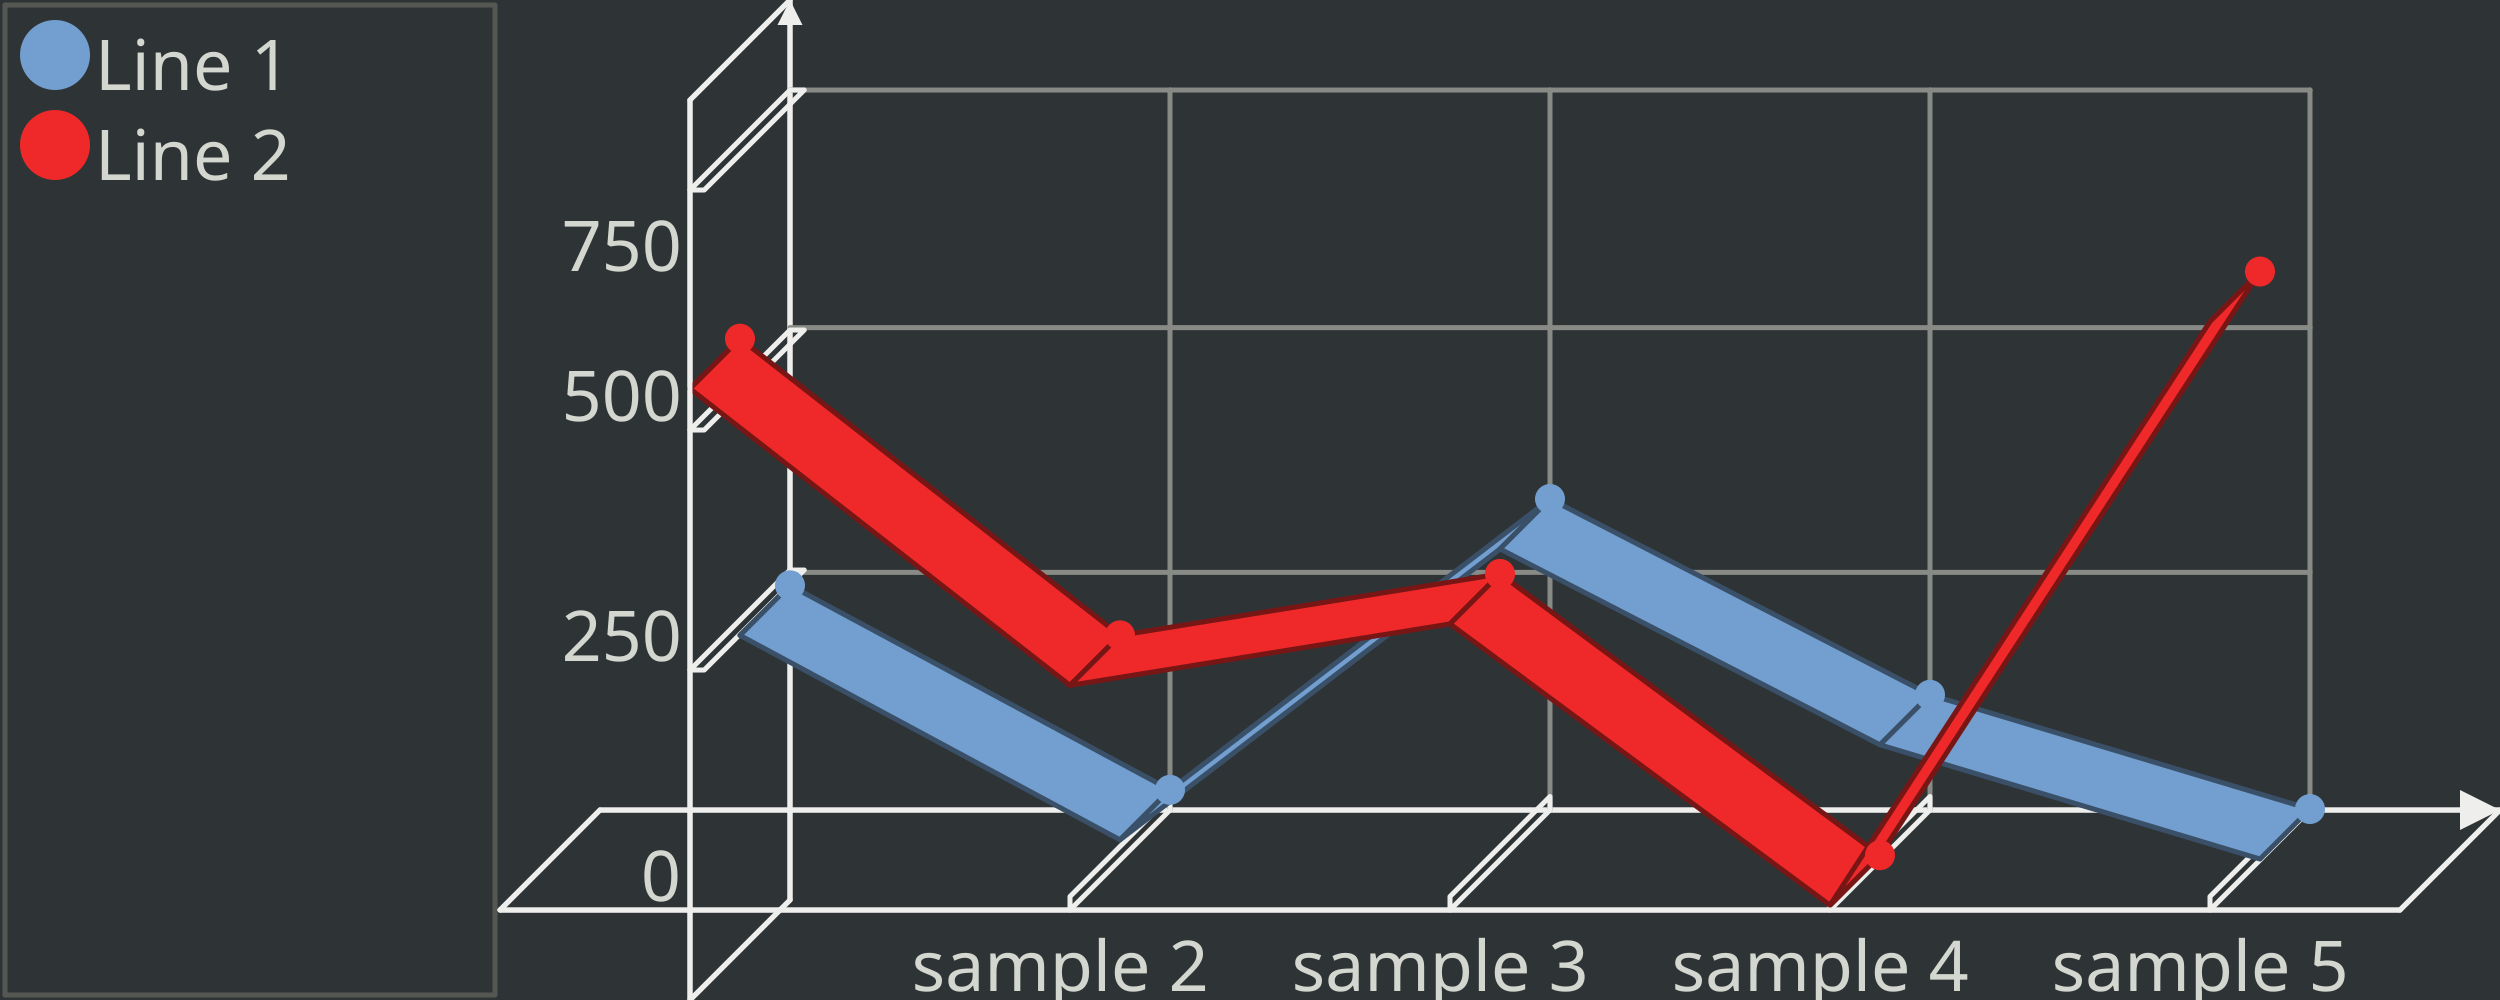
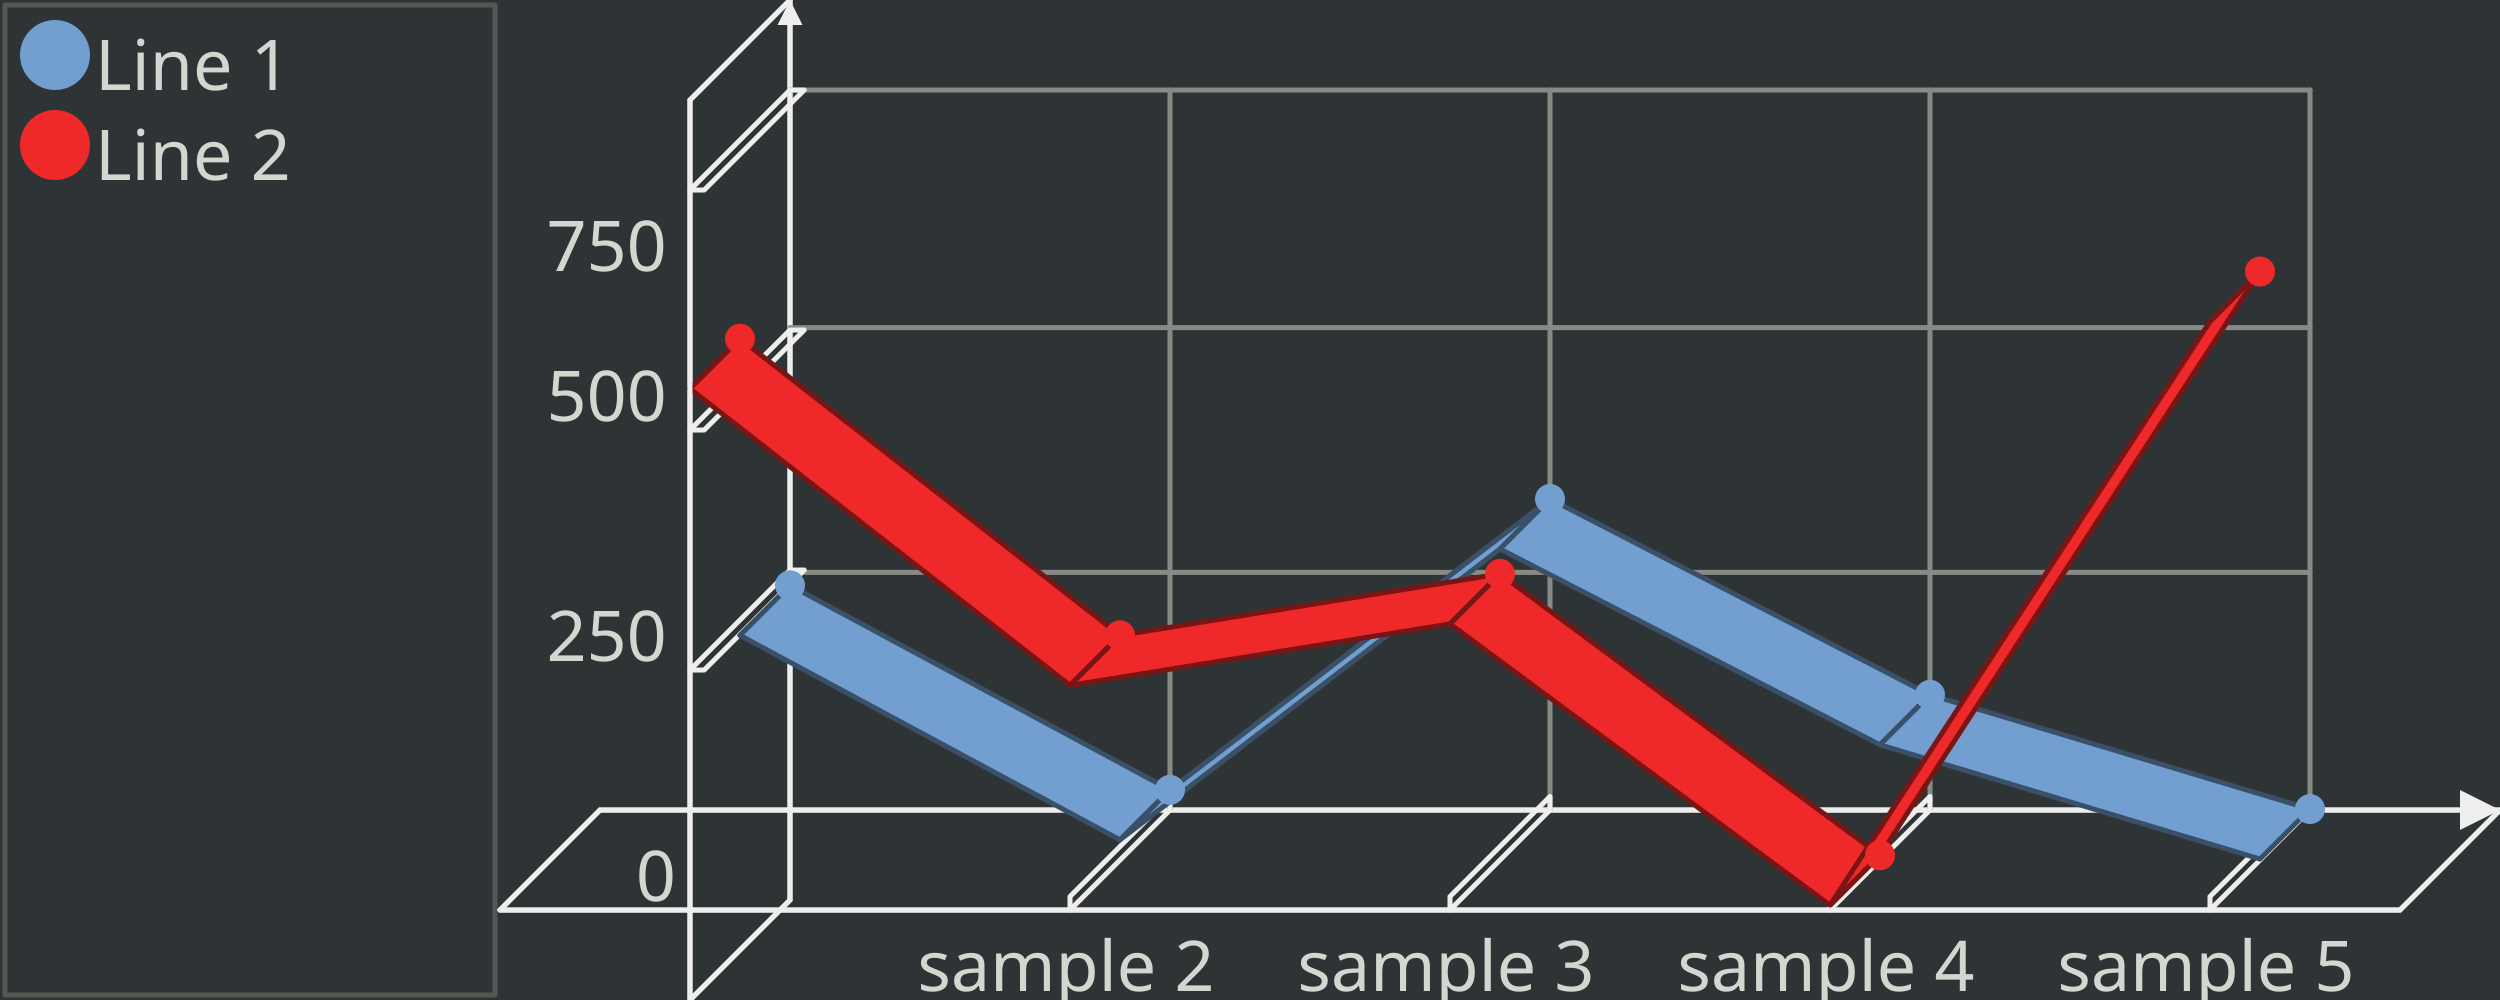
<svg xmlns="http://www.w3.org/2000/svg" width="500" height="200" version="1.0" id="ezcGraph">
  <defs />
  <g id="ezcGraphChart" color-rendering="optimizeQuality" shape-rendering="geometricPrecision" text-rendering="optimizeLegibility">
    <path d=" M 0,200 L 0,0 L 500,0 L 500,200 L 0,200 z " style="fill: #2e3436; fill-opacity: 1.00; stroke: none;" id="ezcGraphPolygon_1" />
    <path d=" M 1,199 L 1,1 L 99,1 L 99,199 L 1,199 z " style="fill: none; stroke: #555753; stroke-width: 1; stroke-opacity: 1.00; stroke-linecap: round; stroke-linejoin: round;" id="ezcGraphPolygon_2" />
    <path d=" M 2,198 L 2,2 L 98,2 L 98,198 L 2,198 z " style="fill: #000000; fill-opacity: 0.00; stroke: none;" id="ezcGraphPolygon_3" />
    <ellipse cx="11" cy="11" rx="7" ry="7" style="fill: #729fcf; fill-opacity: 1.00; stroke: none;" id="ezcGraphCircle_4" />
    <ellipse cx="11" cy="29" rx="7" ry="7" style="fill: #ef2929; fill-opacity: 1.00; stroke: none;" id="ezcGraphCircle_6" />
    <path d=" M 100,182 L 120,162 L 500,162 L 480,182 L 100,182 z " style="fill: none; stroke: #eeeeec; stroke-width: 1; stroke-opacity: 1.00; stroke-linecap: round; stroke-linejoin: round;" id="ezcGraphPolygon_8" />
    <path d=" M 120,162 L 500,162" style="fill: none; stroke: #eeeeec; stroke-width: 1; stroke-opacity: 1.00; stroke-linecap: round; stroke-linejoin: round;" id="ezcGraphLine_9" />
    <path d=" M 492,166 L 500,162 L 492,158 L 492,166 z " style="fill: #eeeeec; fill-opacity: 1.00; stroke: none;" id="ezcGraphPolygon_10" />
    <path d=" M 138,200 L 158,180 L 158,0 L 138,20 L 138,200 z " style="fill: none; stroke: #eeeeec; stroke-width: 1; stroke-opacity: 1.00; stroke-linecap: round; stroke-linejoin: round;" id="ezcGraphPolygon_11" />
    <path d=" M 158,180 L 158,0" style="fill: none; stroke: #eeeeec; stroke-width: 1; stroke-opacity: 1.00; stroke-linecap: round; stroke-linejoin: round;" id="ezcGraphLine_12" />
    <path d=" M 155.5,5 L 158,0 L 160.5,5 L 155.5,5 z " style="fill: #eeeeec; fill-opacity: 1.00; stroke: none;" id="ezcGraphPolygon_13" />
    <path d=" M 234,162 L 234,18" style="fill: none; stroke: #888a85; stroke-width: 1; stroke-opacity: 1.00; stroke-linecap: round; stroke-linejoin: round;" id="ezcGraphLine_14" />
    <path d=" M 214,179.3 L 234,159.3 L 234,162 L 214,182 L 214,179.3 z " style="fill: none; stroke: #eeeeec; stroke-width: 1; stroke-opacity: 1.00; stroke-linecap: round; stroke-linejoin: round;" id="ezcGraphPolygon_15" />
    <path d=" M 310,162 L 310,18" style="fill: none; stroke: #888a85; stroke-width: 1; stroke-opacity: 1.00; stroke-linecap: round; stroke-linejoin: round;" id="ezcGraphLine_17" />
    <path d=" M 290,179.3 L 310,159.3 L 310,162 L 290,182 L 290,179.3 z " style="fill: none; stroke: #eeeeec; stroke-width: 1; stroke-opacity: 1.00; stroke-linecap: round; stroke-linejoin: round;" id="ezcGraphPolygon_18" />
    <path d=" M 386,162 L 386,18" style="fill: none; stroke: #888a85; stroke-width: 1; stroke-opacity: 1.00; stroke-linecap: round; stroke-linejoin: round;" id="ezcGraphLine_20" />
    <path d=" M 366,179.3 L 386,159.3 L 386,162 L 366,182 L 366,179.3 z " style="fill: none; stroke: #eeeeec; stroke-width: 1; stroke-opacity: 1.00; stroke-linecap: round; stroke-linejoin: round;" id="ezcGraphPolygon_21" />
    <path d=" M 462,162 L 462,18" style="fill: none; stroke: #888a85; stroke-width: 1; stroke-opacity: 1.00; stroke-linecap: round; stroke-linejoin: round;" id="ezcGraphLine_23" />
    <path d=" M 442,179.3 L 462,159.3 L 462,162 L 442,182 L 442,179.3 z " style="fill: none; stroke: #eeeeec; stroke-width: 1; stroke-opacity: 1.00; stroke-linecap: round; stroke-linejoin: round;" id="ezcGraphPolygon_24" />
    <path d=" M 462,114.48 L 158,114.48" style="fill: none; stroke: #888a85; stroke-width: 1; stroke-opacity: 1.00; stroke-linecap: round; stroke-linejoin: round;" id="ezcGraphLine_27" />
    <path d=" M 138,134 L 158,114 L 160.85,114 L 140.85,134 L 138,134 z " style="fill: none; stroke: #eeeeec; stroke-width: 1; stroke-opacity: 1.00; stroke-linecap: round; stroke-linejoin: round;" id="ezcGraphPolygon_28" />
    <path d=" M 462,65.52 L 158,65.52" style="fill: none; stroke: #888a85; stroke-width: 1; stroke-opacity: 1.00; stroke-linecap: round; stroke-linejoin: round;" id="ezcGraphLine_30" />
    <path d=" M 138,86 L 158,66 L 160.85,66 L 140.85,86 L 138,86 z " style="fill: none; stroke: #eeeeec; stroke-width: 1; stroke-opacity: 1.00; stroke-linecap: round; stroke-linejoin: round;" id="ezcGraphPolygon_31" />
    <path d=" M 462,18 L 158,18" style="fill: none; stroke: #888a85; stroke-width: 1; stroke-opacity: 1.00; stroke-linecap: round; stroke-linejoin: round;" id="ezcGraphLine_33" />
    <path d=" M 138,38 L 158,18 L 160.85,18 L 140.85,38 L 138,38 z " style="fill: none; stroke: #eeeeec; stroke-width: 1; stroke-opacity: 1.00; stroke-linecap: round; stroke-linejoin: round;" id="ezcGraphPolygon_34" />
    <path d=" M 158,117.072 L 148,127.072 L 148,127.072 L 158,117.072 L 158,117.072 z " style="fill: #729fcf; fill-opacity: 1.00; stroke: none;" id="ezcGraphPolygon_36" />
    <path d=" M 158,117.072 L 148,127.072 L 148,127.072 L 158,117.072 L 158,117.072 z " style="fill: none; stroke: #395068; stroke-width: 1; stroke-opacity: 1.00; stroke-linecap: round; stroke-linejoin: round;" id="ezcGraphPolygon_37" />
    <path d=" M 158,117.072 L 148,127.072 L 224,167.968 L 234,157.968 L 158,117.072 z " style="fill: #729fcf; fill-opacity: 1.00; stroke: none;" id="ezcGraphPolygon_38" />
    <path d=" M 158,117.072 L 148,127.072 L 224,167.968 L 234,157.968 L 158,117.072 z " style="fill: none; stroke: #395068; stroke-width: 1; stroke-opacity: 1.00; stroke-linecap: round; stroke-linejoin: round;" id="ezcGraphPolygon_39" />
    <path d=" M 234,157.968 L 224,167.968 L 300,109.792 L 310,99.792 L 234,157.968 z " style="fill: #729fcf; fill-opacity: 1.00; stroke: none;" id="ezcGraphPolygon_40" />
    <path d=" M 234,157.968 L 224,167.968 L 300,109.792 L 310,99.792 L 234,157.968 z " style="fill: none; stroke: #395068; stroke-width: 1; stroke-opacity: 1.00; stroke-linecap: round; stroke-linejoin: round;" id="ezcGraphPolygon_41" />
    <path d=" M 310,99.792 L 300,109.792 L 376,148.96 L 386,138.96 L 310,99.792 z " style="fill: #729fcf; fill-opacity: 1.00; stroke: none;" id="ezcGraphPolygon_42" />
    <path d=" M 310,99.792 L 300,109.792 L 376,148.96 L 386,138.96 L 310,99.792 z " style="fill: none; stroke: #395068; stroke-width: 1; stroke-opacity: 1.00; stroke-linecap: round; stroke-linejoin: round;" id="ezcGraphPolygon_43" />
    <path d=" M 386,138.96 L 376,148.96 L 452,171.808 L 462,161.808 L 386,138.96 z " style="fill: #729fcf; fill-opacity: 1.00; stroke: none;" id="ezcGraphPolygon_44" />
    <path d=" M 386,138.96 L 376,148.96 L 452,171.808 L 462,161.808 L 386,138.96 z " style="fill: none; stroke: #395068; stroke-width: 1; stroke-opacity: 1.00; stroke-linecap: round; stroke-linejoin: round;" id="ezcGraphPolygon_45" />
    <path d=" M 148,67.744 L 138,77.744 L 138,77.744 L 148,67.744 L 148,67.744 z " style="fill: #ef2929; fill-opacity: 1.00; stroke: none;" id="ezcGraphPolygon_46" />
    <path d=" M 148,67.744 L 138,77.744 L 138,77.744 L 148,67.744 L 148,67.744 z " style="fill: none; stroke: #781515; stroke-width: 1; stroke-opacity: 1.00; stroke-linecap: round; stroke-linejoin: round;" id="ezcGraphPolygon_47" />
    <path d=" M 148,67.744 L 138,77.744 L 214,137.072 L 224,127.072 L 148,67.744 z " style="fill: #ef2929; fill-opacity: 1.00; stroke: none;" id="ezcGraphPolygon_48" />
    <path d=" M 148,67.744 L 138,77.744 L 214,137.072 L 224,127.072 L 148,67.744 z " style="fill: none; stroke: #781515; stroke-width: 1; stroke-opacity: 1.00; stroke-linecap: round; stroke-linejoin: round;" id="ezcGraphPolygon_49" />
    <path d=" M 224,127.072 L 214,137.072 L 290,124.784 L 300,114.784 L 224,127.072 z " style="fill: #ef2929; fill-opacity: 1.00; stroke: none;" id="ezcGraphPolygon_50" />
    <path d=" M 224,127.072 L 214,137.072 L 290,124.784 L 300,114.784 L 224,127.072 z " style="fill: none; stroke: #781515; stroke-width: 1; stroke-opacity: 1.00; stroke-linecap: round; stroke-linejoin: round;" id="ezcGraphPolygon_51" />
    <path d=" M 300,114.784 L 290,124.784 L 366,181.04 L 376,171.04 L 300,114.784 z " style="fill: #ef2929; fill-opacity: 1.00; stroke: none;" id="ezcGraphPolygon_52" />
    <path d=" M 300,114.784 L 290,124.784 L 366,181.04 L 376,171.04 L 300,114.784 z " style="fill: none; stroke: #781515; stroke-width: 1; stroke-opacity: 1.00; stroke-linecap: round; stroke-linejoin: round;" id="ezcGraphPolygon_53" />
    <path d=" M 376,171.04 L 366,181.04 L 442,64.304 L 452,54.304 L 376,171.04 z " style="fill: #ef2929; fill-opacity: 1.00; stroke: none;" id="ezcGraphPolygon_54" />
    <path d=" M 376,171.04 L 366,181.04 L 442,64.304 L 452,54.304 L 376,171.04 z " style="fill: none; stroke: #781515; stroke-width: 1; stroke-opacity: 1.00; stroke-linecap: round; stroke-linejoin: round;" id="ezcGraphPolygon_55" />
    <ellipse cx="158" cy="117.072" rx="3" ry="3" style="fill: #729fcf; fill-opacity: 1.00; stroke: none;" id="ezcGraphCircle_56" />
    <ellipse cx="234" cy="157.968" rx="3" ry="3" style="fill: #729fcf; fill-opacity: 1.00; stroke: none;" id="ezcGraphCircle_57" />
    <ellipse cx="310" cy="99.792" rx="3" ry="3" style="fill: #729fcf; fill-opacity: 1.00; stroke: none;" id="ezcGraphCircle_58" />
    <ellipse cx="386" cy="138.96" rx="3" ry="3" style="fill: #729fcf; fill-opacity: 1.00; stroke: none;" id="ezcGraphCircle_59" />
    <ellipse cx="462" cy="161.808" rx="3" ry="3" style="fill: #729fcf; fill-opacity: 1.00; stroke: none;" id="ezcGraphCircle_60" />
    <ellipse cx="148" cy="67.744" rx="3" ry="3" style="fill: #ef2929; fill-opacity: 1.00; stroke: none;" id="ezcGraphCircle_61" />
    <ellipse cx="224" cy="127.072" rx="3" ry="3" style="fill: #ef2929; fill-opacity: 1.00; stroke: none;" id="ezcGraphCircle_62" />
    <ellipse cx="300" cy="114.784" rx="3" ry="3" style="fill: #ef2929; fill-opacity: 1.00; stroke: none;" id="ezcGraphCircle_63" />
    <ellipse cx="376" cy="171.04" rx="3" ry="3" style="fill: #ef2929; fill-opacity: 1.00; stroke: none;" id="ezcGraphCircle_64" />
    <ellipse cx="452" cy="54.304" rx="3" ry="3" style="fill: #ef2929; fill-opacity: 1.00; stroke: none;" id="ezcGraphCircle_65" />
    <path d=" M 500,162 L 480,182" style="fill: none; stroke: #eeeeec; stroke-width: 1; stroke-opacity: 1.00; stroke-linecap: round; stroke-linejoin: round;" id="ezcGraphLine_66" />
    <path d=" M 480,182 L 100,182" style="fill: none; stroke: #eeeeec; stroke-width: 1; stroke-opacity: 1.00; stroke-linecap: round; stroke-linejoin: round;" id="ezcGraphLine_67" />
    <path d=" M 100,182 L 120,162" style="fill: none; stroke: #eeeeec; stroke-width: 1; stroke-opacity: 1.00; stroke-linecap: round; stroke-linejoin: round;" id="ezcGraphLine_68" />
    <path d=" M 158,0 L 138,20" style="fill: none; stroke: #eeeeec; stroke-width: 1; stroke-opacity: 1.00; stroke-linecap: round; stroke-linejoin: round;" id="ezcGraphLine_69" />
    <path d=" M 138,20 L 138,200" style="fill: none; stroke: #eeeeec; stroke-width: 1; stroke-opacity: 1.00; stroke-linecap: round; stroke-linejoin: round;" id="ezcGraphLine_70" />
    <path d=" M 138,200 L 158,180" style="fill: none; stroke: #eeeeec; stroke-width: 1; stroke-opacity: 1.00; stroke-linecap: round; stroke-linejoin: round;" id="ezcGraphLine_71" />
-     <text id="ezcGraphTextBox_5" x="19" text-length="46.2px" y="18" style="font-size: 14px; font-family: sans-serif; fill: #d3d7cf; fill-opacity: 1.00; stroke: none;">Line 1</text>
-     <text id="ezcGraphTextBox_7" x="19" text-length="46.2px" y="36" style="font-size: 14px; font-family: sans-serif; fill: #d3d7cf; fill-opacity: 1.00; stroke: none;">Line 2</text>
-     <text id="ezcGraphTextBox_16" x="182.32" text-length="63.36px" y="198.2" style="font-size: 14px; font-family: sans-serif; fill: #d3d7cf; fill-opacity: 1.00; stroke: none;">sample 2</text>
-     <text id="ezcGraphTextBox_19" x="258.32" text-length="63.36px" y="198.2" style="font-size: 14px; font-family: sans-serif; fill: #d3d7cf; fill-opacity: 1.00; stroke: none;">sample 3</text>
-     <text id="ezcGraphTextBox_22" x="334.32" text-length="63.36px" y="198.2" style="font-size: 14px; font-family: sans-serif; fill: #d3d7cf; fill-opacity: 1.00; stroke: none;">sample 4</text>
-     <text id="ezcGraphTextBox_25" x="410.32" text-length="63.36px" y="198.2" style="font-size: 14px; font-family: sans-serif; fill: #d3d7cf; fill-opacity: 1.00; stroke: none;">sample 5</text>
-     <text id="ezcGraphTextBox_26" x="128.18" text-length="7.92px" y="180.2" style="font-size: 14px; font-family: sans-serif; fill: #d3d7cf; fill-opacity: 1.00; stroke: none;">0</text>
-     <text id="ezcGraphTextBox_29" x="112.34" text-length="23.76px" y="132.2" style="font-size: 14px; font-family: sans-serif; fill: #d3d7cf; fill-opacity: 1.00; stroke: none;">250</text>
-     <text id="ezcGraphTextBox_32" x="112.34" text-length="23.76px" y="84.2" style="font-size: 14px; font-family: sans-serif; fill: #d3d7cf; fill-opacity: 1.00; stroke: none;">500</text>
-     <text id="ezcGraphTextBox_35" x="112.34" text-length="23.76px" y="54.2" style="font-size: 14px; font-family: sans-serif; fill: #d3d7cf; fill-opacity: 1.00; stroke: none;">750</text>
+     <text id="ezcGraphTextBox_5" x="19" text-length="44.52px" y="18" style="font-size: 14px; font-family: sans-serif; fill: #d3d7cf; fill-opacity: 1.00; stroke: none;">Line 1</text>
+     <text id="ezcGraphTextBox_7" x="19" text-length="44.52px" y="36" style="font-size: 14px; font-family: sans-serif; fill: #d3d7cf; fill-opacity: 1.00; stroke: none;">Line 2</text>
+     <text id="ezcGraphTextBox_16" x="183.472" text-length="61.056px" y="198.2" style="font-size: 14px; font-family: sans-serif; fill: #d3d7cf; fill-opacity: 1.00; stroke: none;">sample 2</text>
+     <text id="ezcGraphTextBox_19" x="259.472" text-length="61.056px" y="198.2" style="font-size: 14px; font-family: sans-serif; fill: #d3d7cf; fill-opacity: 1.00; stroke: none;">sample 3</text>
+     <text id="ezcGraphTextBox_22" x="335.472" text-length="61.056px" y="198.2" style="font-size: 14px; font-family: sans-serif; fill: #d3d7cf; fill-opacity: 1.00; stroke: none;">sample 4</text>
+     <text id="ezcGraphTextBox_25" x="411.472" text-length="61.056px" y="198.2" style="font-size: 14px; font-family: sans-serif; fill: #d3d7cf; fill-opacity: 1.00; stroke: none;">sample 5</text>
+     <text id="ezcGraphTextBox_26" x="127.172" text-length="8.928px" y="180.2" style="font-size: 14px; font-family: sans-serif; fill: #d3d7cf; fill-opacity: 1.00; stroke: none;">0</text>
+     <text id="ezcGraphTextBox_29" x="109.316" text-length="26.784px" y="132.2" style="font-size: 14px; font-family: sans-serif; fill: #d3d7cf; fill-opacity: 1.00; stroke: none;">250</text>
+     <text id="ezcGraphTextBox_32" x="109.316" text-length="26.784px" y="84.2" style="font-size: 14px; font-family: sans-serif; fill: #d3d7cf; fill-opacity: 1.00; stroke: none;">500</text>
+     <text id="ezcGraphTextBox_35" x="109.316" text-length="26.784px" y="54.2" style="font-size: 14px; font-family: sans-serif; fill: #d3d7cf; fill-opacity: 1.00; stroke: none;">750</text>
  </g>
</svg>
